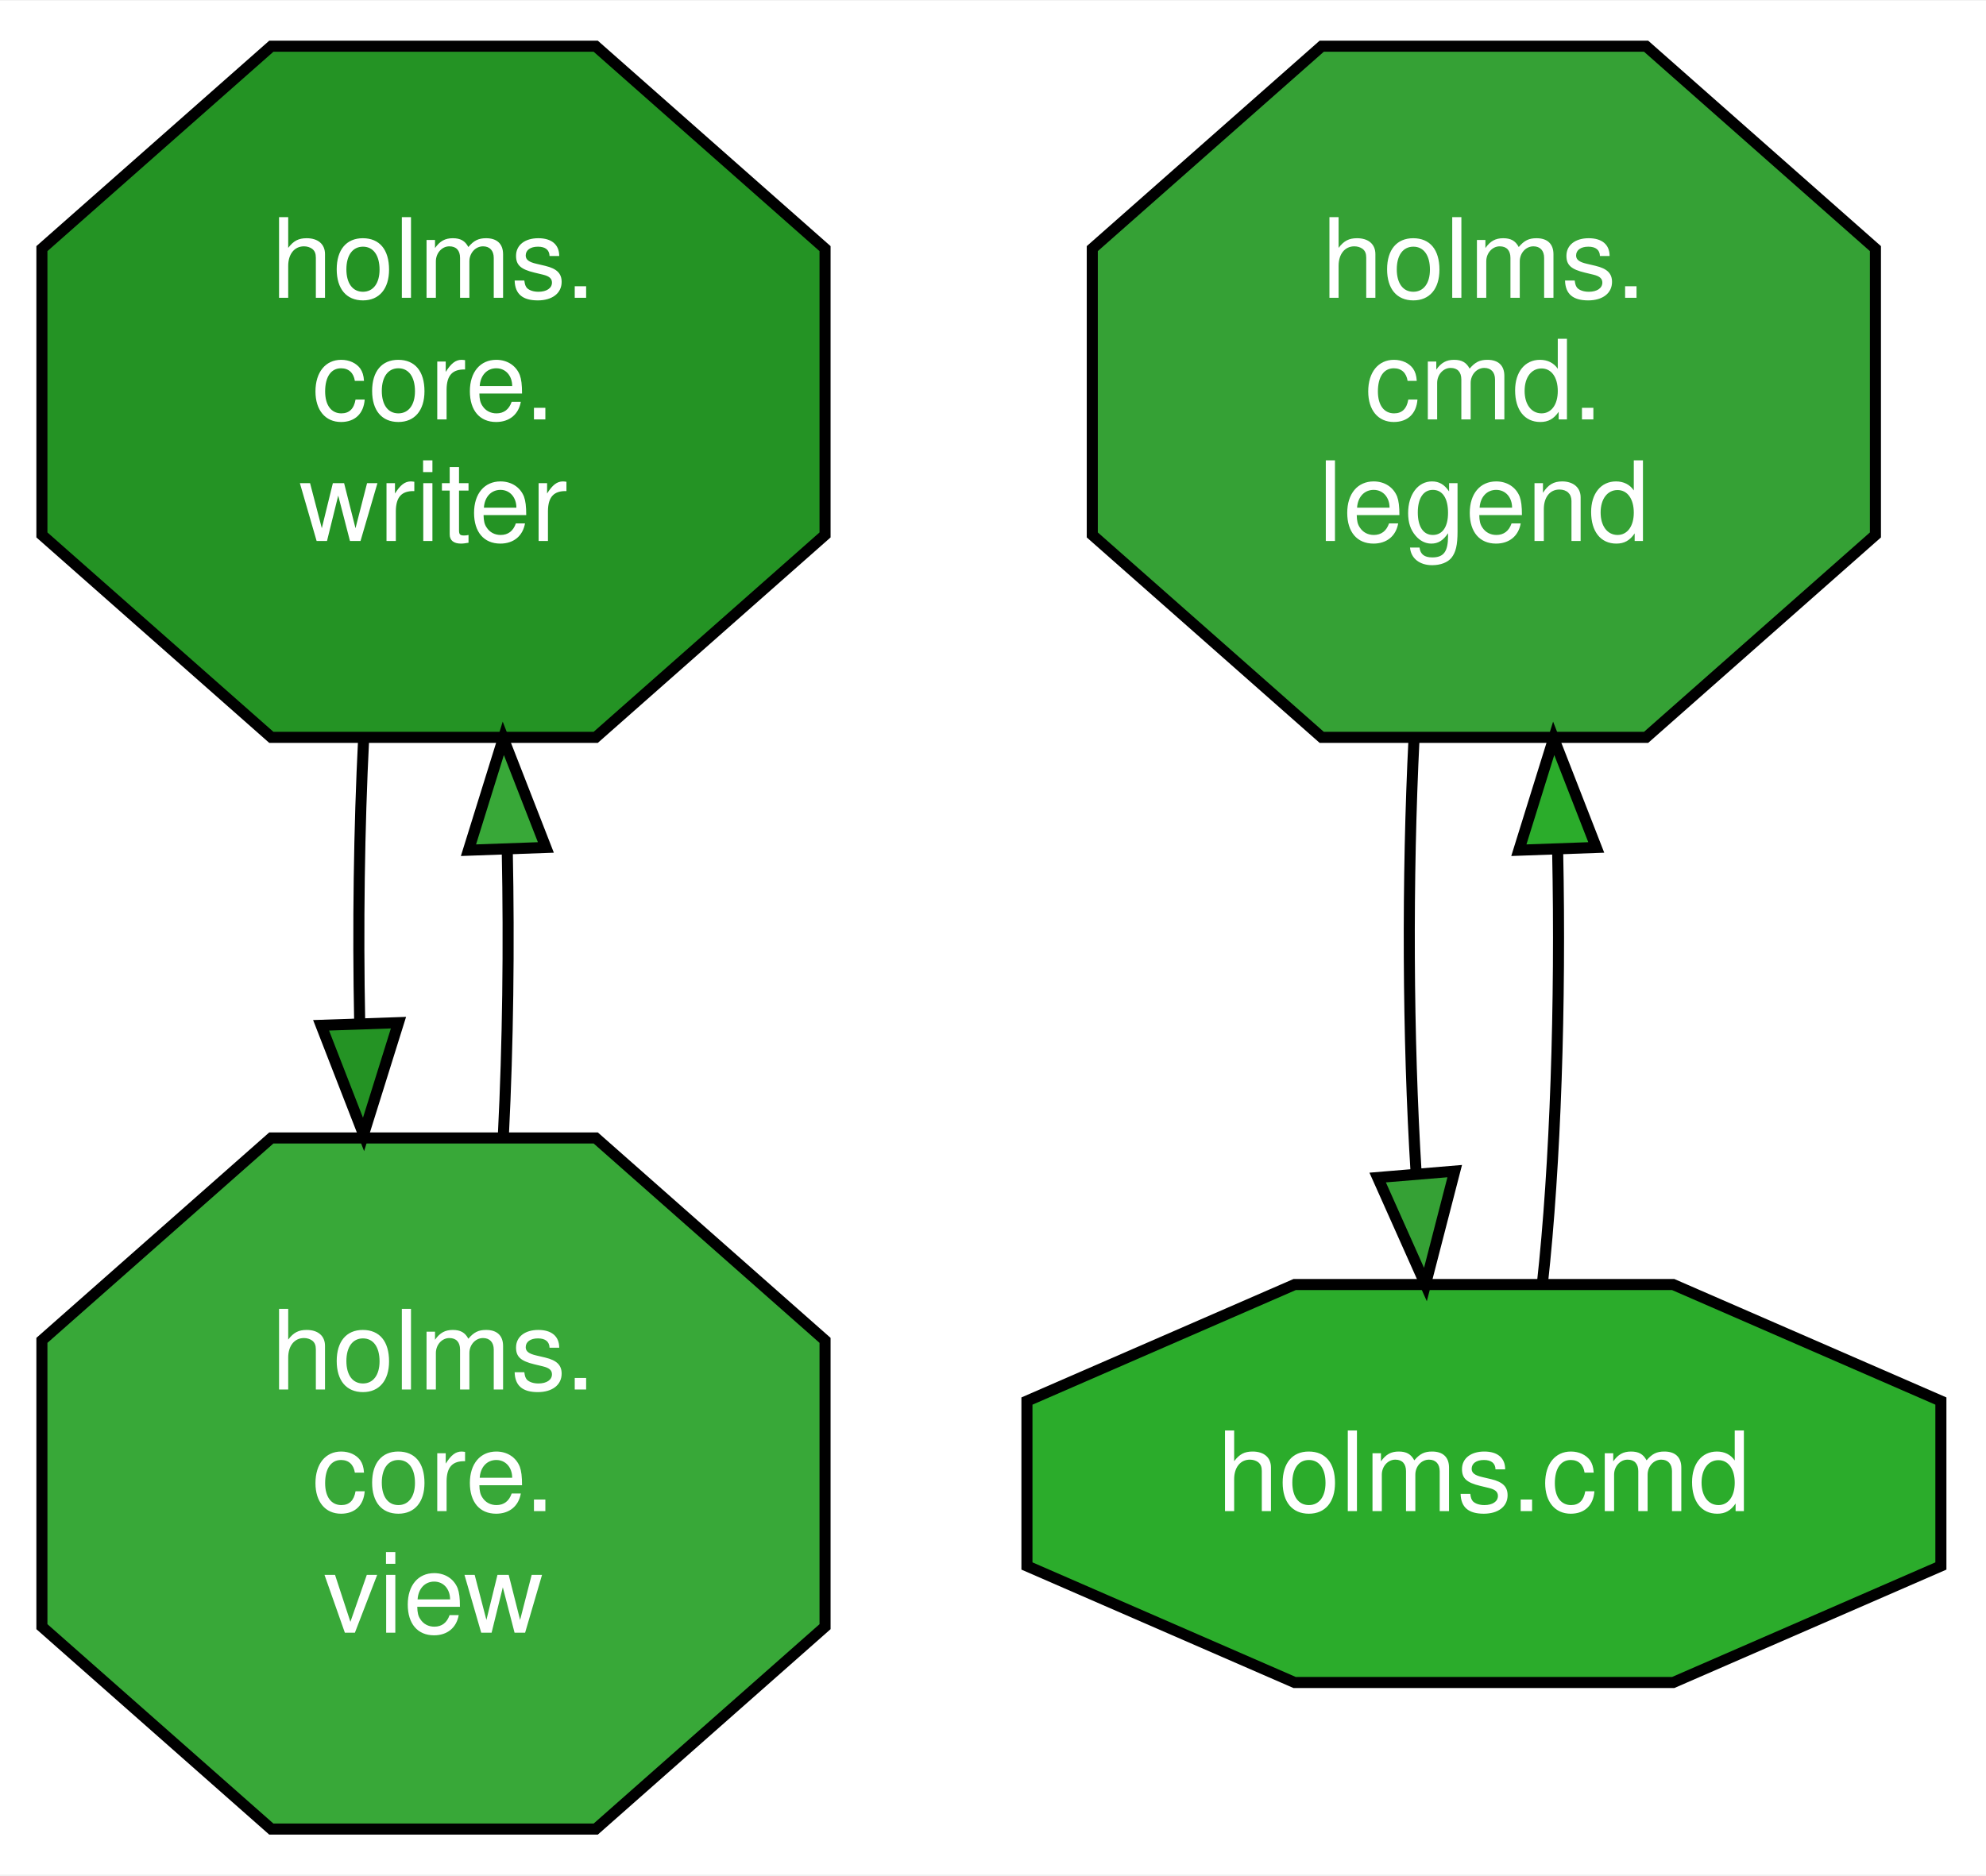
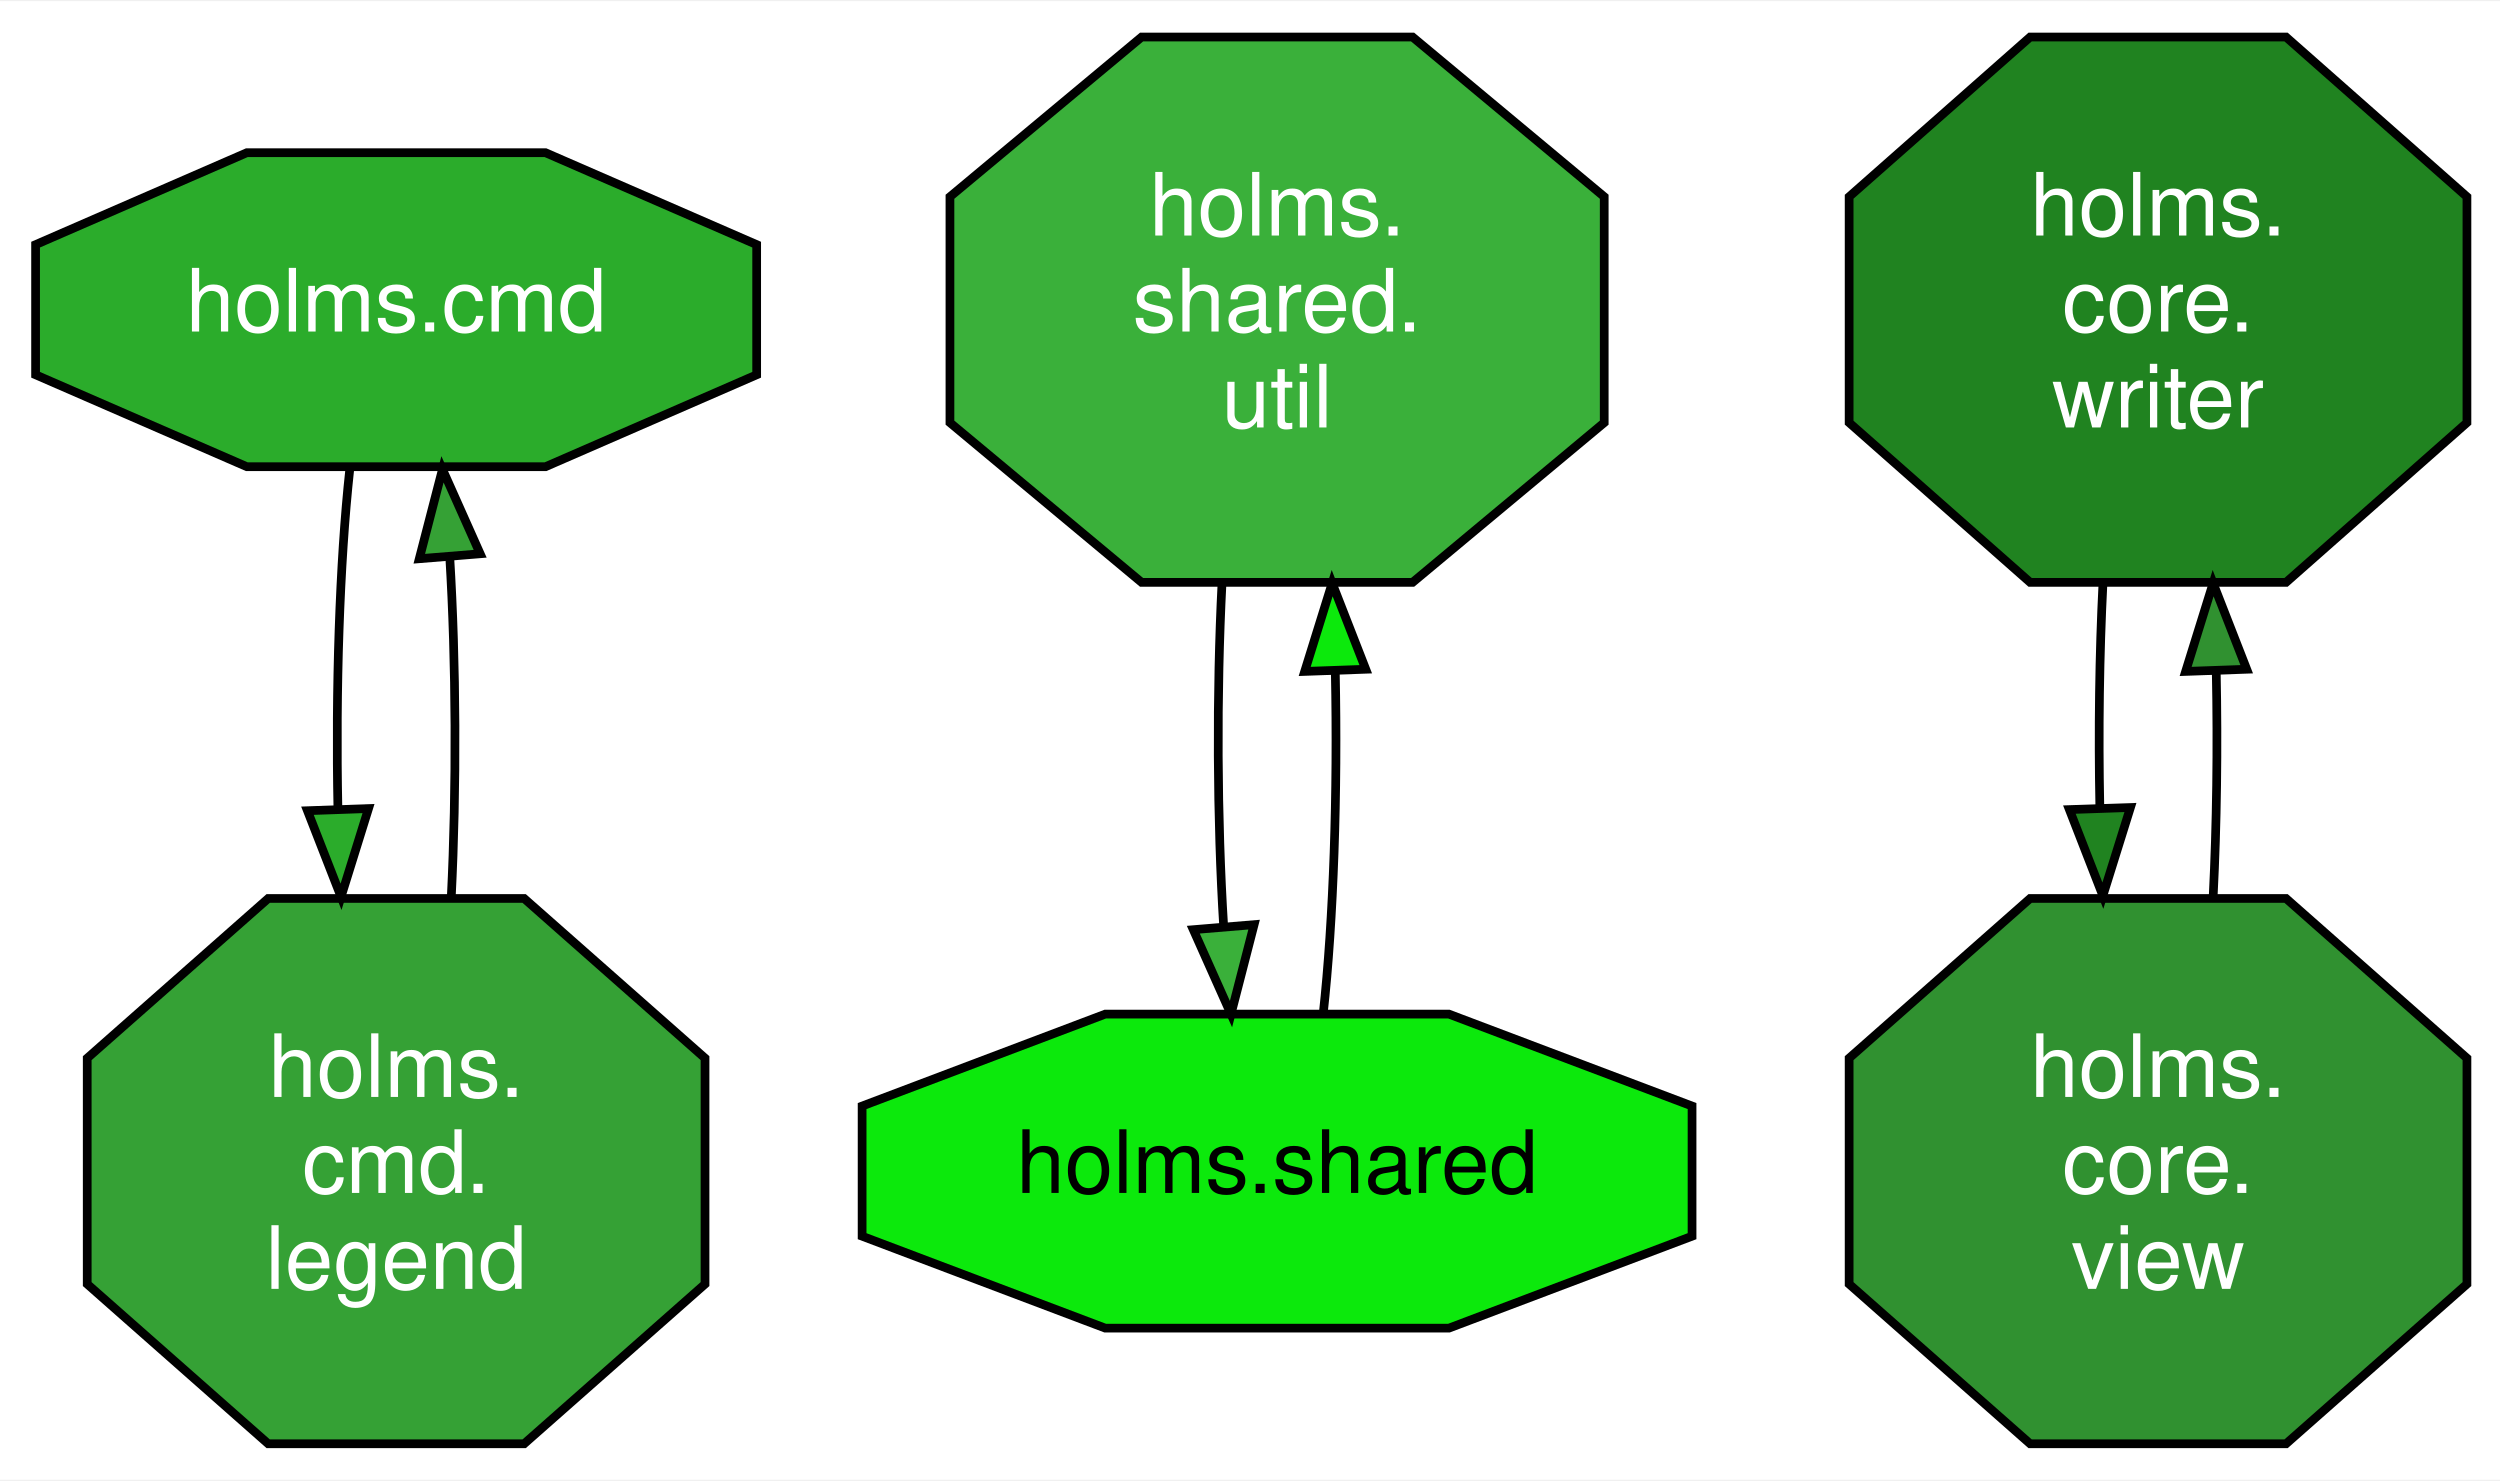
- <svg xmlns="http://www.w3.org/2000/svg" width="180pt" height="170pt" viewBox="0.00 0.00 179.62 169.52">
+ <svg xmlns="http://www.w3.org/2000/svg" width="287pt" height="170pt" viewBox="0.00 0.00 286.62 169.52">
  <g id="graph0" class="graph" transform="scale(1 1) rotate(0) translate(4 165.52)">
    <style>.edge&gt;path:hover{stroke-width:8}</style>
-     <polygon fill="white" stroke="transparent" points="-4,4 -4,-165.52 175.62,-165.52 175.62,4 -4,4" />
+     <polygon fill="white" stroke="transparent" points="-4,4 -4,-165.52 282.62,-165.52 282.62,4 -4,4" />
    <g id="node1" class="node">
      <style>.edge&gt;path:hover{stroke-width:8}</style>
-       <polygon fill="#249324" stroke="black" points="70.62,-117.19 70.62,-143.09 49.88,-161.4 20.54,-161.4 -0.21,-143.09 -0.21,-117.19 20.54,-98.88 49.88,-98.88 70.62,-117.19" />
-       <text text-anchor="middle" x="35.21" y="-138.64" font-family="Helvetica,sans-Serif" font-size="10.00" fill="#ffffff">holms.</text>
-       <text text-anchor="middle" x="35.21" y="-127.64" font-family="Helvetica,sans-Serif" font-size="10.00" fill="#ffffff">core.</text>
-       <text text-anchor="middle" x="35.21" y="-116.64" font-family="Helvetica,sans-Serif" font-size="10.00" fill="#ffffff">writer</text>
+       <polygon fill="#2bac2b" stroke="black" points="82.75,-122.68 82.75,-137.6 58.54,-148.14 24.3,-148.14 0.08,-137.6 0.08,-122.68 24.3,-112.14 58.54,-112.14 82.75,-122.68" />
+       <text text-anchor="middle" x="41.42" y="-127.64" font-family="Helvetica,sans-Serif" font-size="10.00" fill="#ffffff">holms.cmd</text>
+     </g>
+     <g id="node5" class="node">
+       <style>.edge&gt;path:hover{stroke-width:8}</style>
+       <polygon fill="#35a135" stroke="black" points="76.83,-18.43 76.83,-44.33 56.09,-62.64 26.75,-62.64 6,-44.33 6,-18.43 26.75,-0.12 56.09,-0.12 76.83,-18.43" />
+       <text text-anchor="middle" x="41.42" y="-39.88" font-family="Helvetica,sans-Serif" font-size="10.00" fill="#ffffff">holms.</text>
+       <text text-anchor="middle" x="41.42" y="-28.88" font-family="Helvetica,sans-Serif" font-size="10.00" fill="#ffffff">cmd.</text>
+       <text text-anchor="middle" x="41.42" y="-17.88" font-family="Helvetica,sans-Serif" font-size="10.00" fill="#ffffff">legend</text>
+     </g>
+     <g id="edge1" class="edge">
+       <style>.edge&gt;path:hover{stroke-width:8}</style>
+       <path fill="none" stroke="black" d="M36.1,-111.84C34.92,-101.01 34.47,-86.58 34.74,-72.99" />
+       <polygon fill="#2bac2b" stroke="black" points="38.25,-72.95 35.1,-62.83 31.25,-72.7 38.25,-72.95" />
+     </g>
+     <g id="node2" class="node">
+       <style>.edge&gt;path:hover{stroke-width:8}</style>
+       <polygon fill="#3ab03a" stroke="black" points="179.92,-117.19 179.92,-143.09 157.95,-161.4 126.88,-161.4 104.91,-143.09 104.91,-117.19 126.88,-98.88 157.95,-98.88 179.92,-117.19" />
+       <text text-anchor="middle" x="142.42" y="-138.64" font-family="Helvetica,sans-Serif" font-size="10.00" fill="#ffffff">holms.</text>
+       <text text-anchor="middle" x="142.42" y="-127.64" font-family="Helvetica,sans-Serif" font-size="10.00" fill="#ffffff">shared.</text>
+       <text text-anchor="middle" x="142.42" y="-116.64" font-family="Helvetica,sans-Serif" font-size="10.00" fill="#ffffff">util</text>
+     </g>
+     <g id="node3" class="node">
+       <style>.edge&gt;path:hover{stroke-width:8}</style>
+       <polygon fill="#0ce90c" stroke="black" points="189.99,-23.92 189.99,-38.84 162.12,-49.38 122.71,-49.38 94.84,-38.84 94.84,-23.92 122.71,-13.38 162.12,-13.38 189.99,-23.92" />
+       <text text-anchor="middle" x="142.42" y="-28.88" font-family="Helvetica,sans-Serif" font-size="10.00" fill="#000000">holms.shared</text>
+     </g>
+     <g id="edge6" class="edge">
+       <style>.edge&gt;path:hover{stroke-width:8}</style>
+       <path fill="none" stroke="black" d="M136.1,-98.79C135.46,-86.19 135.53,-71.68 136.29,-59.45" />
+       <polygon fill="#3ab03a" stroke="black" points="139.78,-59.64 137.13,-49.38 132.81,-59.06 139.78,-59.64" />
+     </g>
+     <g id="edge5" class="edge">
+       <style>.edge&gt;path:hover{stroke-width:8}</style>
+       <path fill="none" stroke="black" d="M147.7,-49.38C148.9,-60.25 149.37,-74.82 149.09,-88.54" />
+       <polygon fill="#0ce90c" stroke="black" points="145.58,-88.67 148.73,-98.79 152.58,-88.92 145.58,-88.67" />
    </g>
    <g id="node4" class="node">
      <style>.edge&gt;path:hover{stroke-width:8}</style>
-       <polygon fill="#38a838" stroke="black" points="70.62,-18.43 70.62,-44.33 49.88,-62.64 20.54,-62.64 -0.21,-44.33 -0.21,-18.43 20.54,-0.12 49.88,-0.12 70.62,-18.43" />
-       <text text-anchor="middle" x="35.21" y="-39.88" font-family="Helvetica,sans-Serif" font-size="10.00" fill="#ffffff">holms.</text>
-       <text text-anchor="middle" x="35.21" y="-28.88" font-family="Helvetica,sans-Serif" font-size="10.00" fill="#ffffff">core.</text>
-       <text text-anchor="middle" x="35.21" y="-17.88" font-family="Helvetica,sans-Serif" font-size="10.00" fill="#ffffff">view</text>
+       <polygon fill="#208320" stroke="black" points="278.83,-117.19 278.83,-143.09 258.09,-161.4 228.75,-161.4 208,-143.09 208,-117.19 228.75,-98.88 258.09,-98.88 278.83,-117.19" />
+       <text text-anchor="middle" x="243.42" y="-138.64" font-family="Helvetica,sans-Serif" font-size="10.00" fill="#ffffff">holms.</text>
+       <text text-anchor="middle" x="243.42" y="-127.64" font-family="Helvetica,sans-Serif" font-size="10.00" fill="#ffffff">core.</text>
+       <text text-anchor="middle" x="243.42" y="-116.64" font-family="Helvetica,sans-Serif" font-size="10.00" fill="#ffffff">writer</text>
+     </g>
+     <g id="node6" class="node">
+       <style>.edge&gt;path:hover{stroke-width:8}</style>
+       <polygon fill="#309130" stroke="black" points="278.83,-18.43 278.83,-44.33 258.09,-62.64 228.75,-62.64 208,-44.33 208,-18.43 228.75,-0.12 258.09,-0.12 278.83,-18.43" />
+       <text text-anchor="middle" x="243.42" y="-39.88" font-family="Helvetica,sans-Serif" font-size="10.00" fill="#ffffff">holms.</text>
+       <text text-anchor="middle" x="243.42" y="-28.88" font-family="Helvetica,sans-Serif" font-size="10.00" fill="#ffffff">core.</text>
+       <text text-anchor="middle" x="243.42" y="-17.88" font-family="Helvetica,sans-Serif" font-size="10.00" fill="#ffffff">view</text>
    </g>
    <g id="edge4" class="edge">
      <style>.edge&gt;path:hover{stroke-width:8}</style>
-       <path fill="none" stroke="black" d="M28.89,-98.79C28.48,-90.67 28.36,-81.77 28.53,-73.19" />
-       <polygon fill="#249324" stroke="black" points="32.04,-73.07 28.88,-62.96 25.04,-72.83 32.04,-73.07" />
-     </g>
-     <g id="node2" class="node">
-       <style>.edge&gt;path:hover{stroke-width:8}</style>
-       <polygon fill="#35a135" stroke="black" points="165.62,-117.19 165.62,-143.09 144.88,-161.4 115.54,-161.4 94.79,-143.09 94.79,-117.19 115.54,-98.88 144.88,-98.88 165.62,-117.19" />
-       <text text-anchor="middle" x="130.21" y="-138.64" font-family="Helvetica,sans-Serif" font-size="10.00" fill="#ffffff">holms.</text>
-       <text text-anchor="middle" x="130.21" y="-127.64" font-family="Helvetica,sans-Serif" font-size="10.00" fill="#ffffff">cmd.</text>
-       <text text-anchor="middle" x="130.21" y="-116.64" font-family="Helvetica,sans-Serif" font-size="10.00" fill="#ffffff">legend</text>
-     </g>
-     <g id="node3" class="node">
-       <style>.edge&gt;path:hover{stroke-width:8}</style>
-       <polygon fill="#2bac2b" stroke="black" points="171.54,-23.92 171.54,-38.84 147.33,-49.38 113.09,-49.38 88.88,-38.84 88.88,-23.92 113.09,-13.38 147.33,-13.38 171.54,-23.92" />
-       <text text-anchor="middle" x="130.21" y="-28.88" font-family="Helvetica,sans-Serif" font-size="10.00" fill="#ffffff">holms.cmd</text>
+       <path fill="none" stroke="black" d="M237.1,-98.79C236.69,-90.67 236.57,-81.77 236.74,-73.19" />
+       <polygon fill="#208320" stroke="black" points="240.25,-73.07 237.09,-62.96 233.25,-72.83 240.25,-73.07" />
    </g>
    <g id="edge2" class="edge">
      <style>.edge&gt;path:hover{stroke-width:8}</style>
-       <path fill="none" stroke="black" d="M123.89,-98.79C123.26,-86.19 123.32,-71.68 124.08,-59.45" />
-       <polygon fill="#35a135" stroke="black" points="127.57,-59.64 124.92,-49.38 120.6,-59.06 127.57,-59.64" />
-     </g>
-     <g id="edge1" class="edge">
-       <style>.edge&gt;path:hover{stroke-width:8}</style>
-       <path fill="none" stroke="black" d="M135.49,-49.38C136.69,-60.25 137.16,-74.82 136.88,-88.54" />
-       <polygon fill="#2bac2b" stroke="black" points="133.37,-88.67 136.52,-98.79 140.37,-88.92 133.37,-88.67" />
+       <path fill="none" stroke="black" d="M47.74,-62.83C48.36,-75.33 48.3,-89.68 47.56,-101.83" />
+       <polygon fill="#35a135" stroke="black" points="44.07,-101.59 46.73,-111.84 51.05,-102.16 44.07,-101.59" />
    </g>
    <g id="edge3" class="edge">
      <style>.edge&gt;path:hover{stroke-width:8}</style>
-       <path fill="none" stroke="black" d="M41.53,-62.96C41.94,-71.09 42.05,-80 41.88,-88.57" />
-       <polygon fill="#38a838" stroke="black" points="38.37,-88.67 41.52,-98.79 45.37,-88.92 38.37,-88.67" />
+       <path fill="none" stroke="black" d="M249.74,-62.96C250.15,-71.09 250.26,-80 250.09,-88.57" />
+       <polygon fill="#309130" stroke="black" points="246.58,-88.67 249.73,-98.79 253.58,-88.92 246.58,-88.67" />
    </g>
  </g>
</svg>
